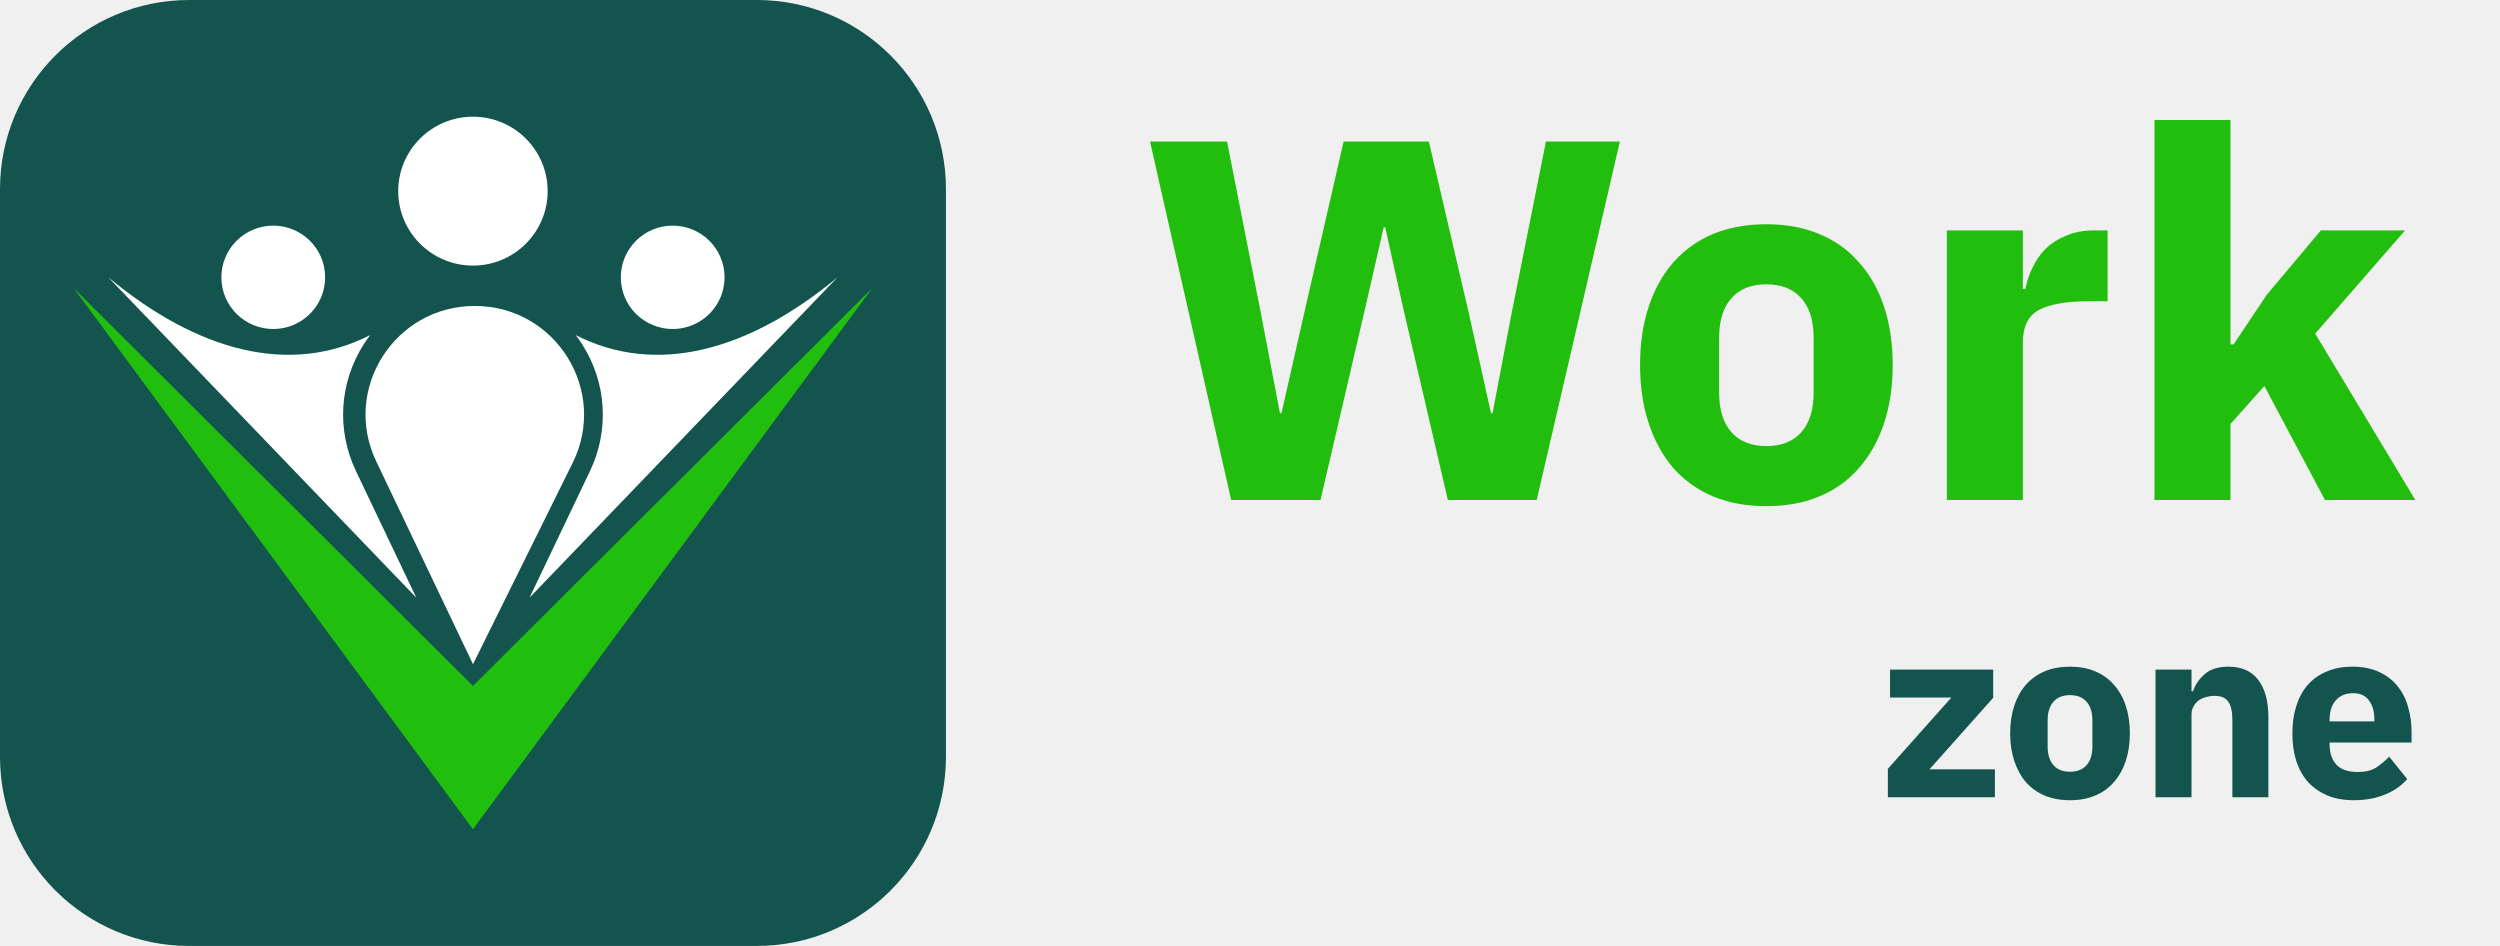
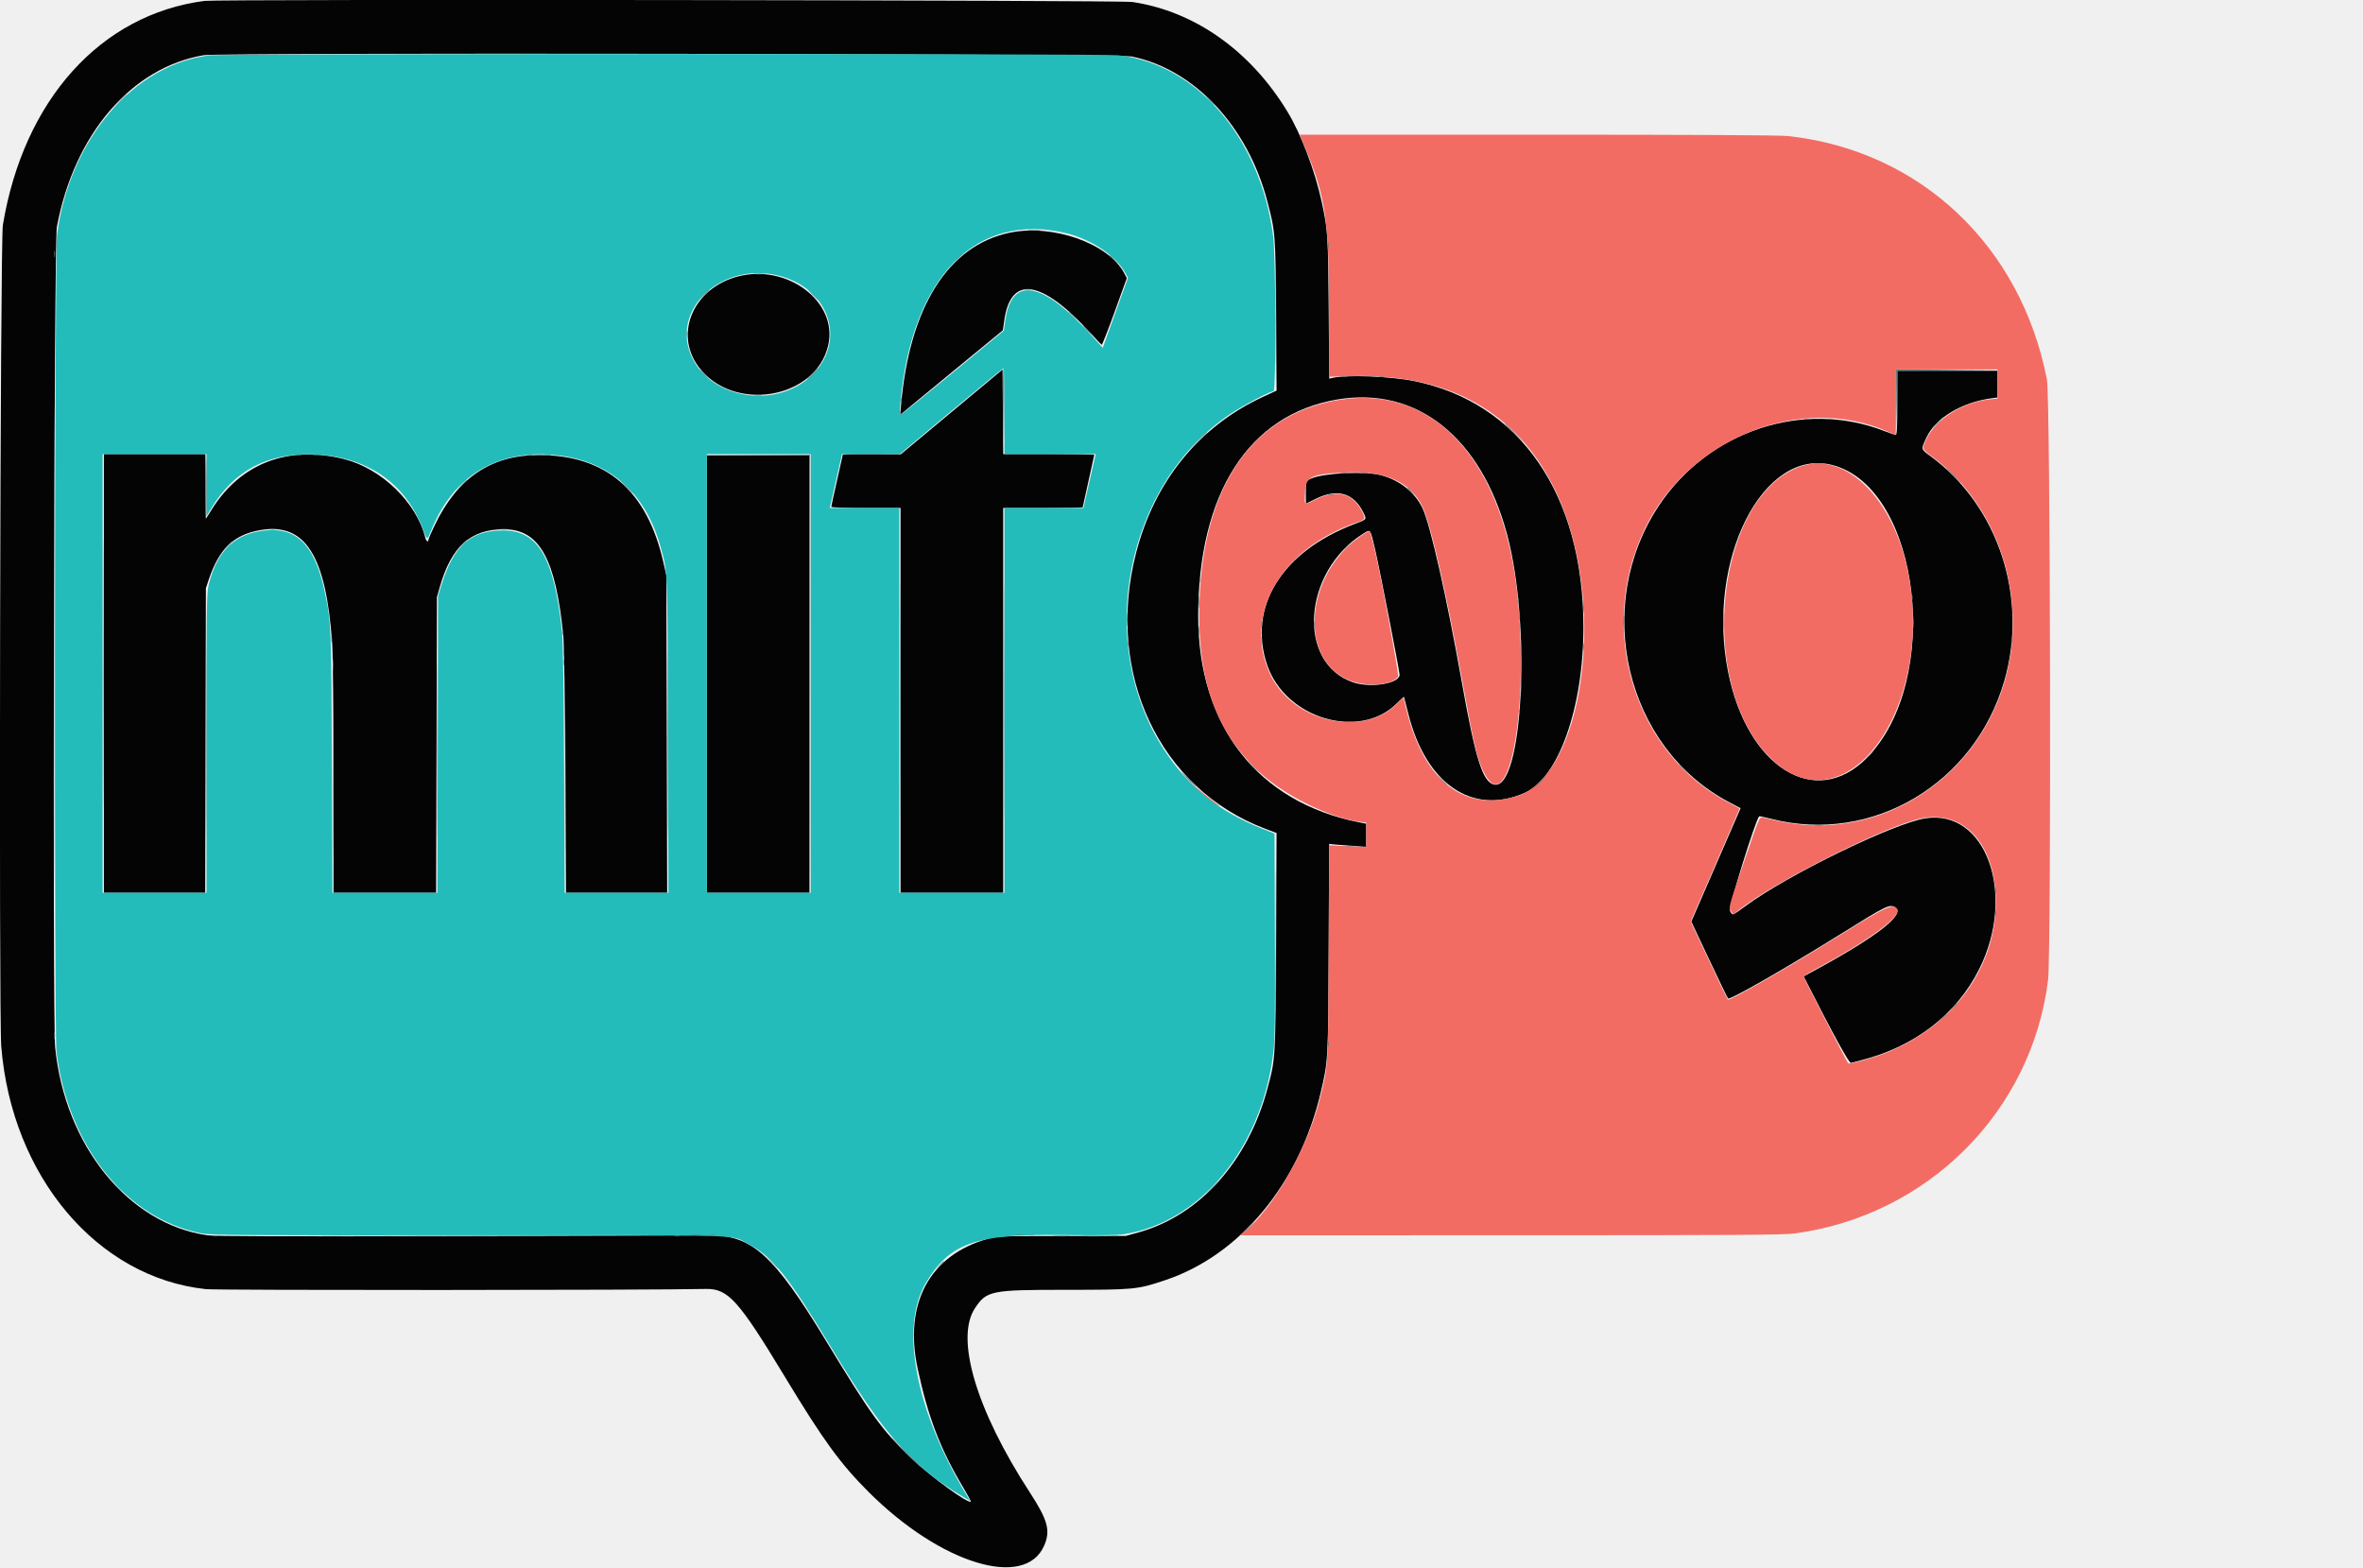
- <svg xmlns="http://www.w3.org/2000/svg" width="185" height="70" viewBox="0 0 185 70" fill="none">
-   <rect width="70" height="70" rx="14" fill="#13544E" />
-   <path d="M29.469 14.145C29.469 11.102 31.944 8.636 34.998 8.636C38.051 8.636 40.526 11.102 40.526 14.145C40.526 17.188 38.051 19.654 34.998 19.654C31.944 19.654 29.469 17.188 29.469 14.145ZM20.221 24.347C22.342 24.347 24.06 22.635 24.06 20.522C24.06 18.409 22.342 16.697 20.221 16.697C18.101 16.697 16.382 18.409 16.382 20.522C16.382 22.635 18.101 24.347 20.221 24.347ZM27.842 34.144L35.002 49.149L42.379 34.249C45.026 28.902 41.12 22.64 35.136 22.64C29.201 22.64 25.29 28.802 27.842 34.144ZM26.339 34.855C24.898 31.831 25.108 28.335 26.899 25.506C27.052 25.263 27.219 25.024 27.392 24.796C21.49 27.81 14.678 26.045 8.015 20.522L30.805 44.227L26.339 34.855ZM49.779 24.347C51.899 24.347 53.618 22.635 53.618 20.522C53.618 18.409 51.899 16.697 49.779 16.697C47.658 16.697 45.94 18.409 45.94 20.522C45.94 22.635 47.658 24.347 49.779 24.347ZM43.661 34.855L39.186 44.227L61.975 20.522C55.317 26.045 48.501 27.81 42.603 24.796C42.776 25.024 42.943 25.258 43.097 25.506C44.892 28.335 45.102 31.831 43.661 34.855Z" fill="white" />
-   <path d="M34.998 50.761L5.455 21.319L34.998 61.364L64.546 21.319L34.998 50.761Z" fill="#22BE0D" />
-   <path d="M91.106 37L85.102 10.476H90.802L93.31 23.206L94.716 30.578H94.83L96.502 23.206L99.428 10.476H105.736L108.7 23.206L110.334 30.578H110.448L111.854 23.206L114.4 10.476H119.872L113.716 37H107.142L103.798 22.636L102.506 16.822H102.392L101.062 22.636L97.718 37H91.106ZM130.712 37.456C129.243 37.456 127.925 37.215 126.76 36.734C125.62 36.253 124.645 35.556 123.834 34.644C123.049 33.732 122.441 32.63 122.01 31.338C121.579 30.046 121.364 28.602 121.364 27.006C121.364 25.41 121.579 23.966 122.01 22.674C122.441 21.382 123.049 20.293 123.834 19.406C124.645 18.494 125.62 17.797 126.76 17.316C127.925 16.835 129.243 16.594 130.712 16.594C132.181 16.594 133.486 16.835 134.626 17.316C135.791 17.797 136.767 18.494 137.552 19.406C138.363 20.293 138.983 21.382 139.414 22.674C139.845 23.966 140.06 25.41 140.06 27.006C140.06 28.602 139.845 30.046 139.414 31.338C138.983 32.63 138.363 33.732 137.552 34.644C136.767 35.556 135.791 36.253 134.626 36.734C133.486 37.215 132.181 37.456 130.712 37.456ZM130.712 33.01C131.827 33.01 132.688 32.668 133.296 31.984C133.904 31.3 134.208 30.325 134.208 29.058V24.992C134.208 23.725 133.904 22.75 133.296 22.066C132.688 21.382 131.827 21.04 130.712 21.04C129.597 21.04 128.736 21.382 128.128 22.066C127.52 22.75 127.216 23.725 127.216 24.992V29.058C127.216 30.325 127.52 31.3 128.128 31.984C128.736 32.668 129.597 33.01 130.712 33.01ZM144.067 37V17.05H149.691V21.382H149.881C149.983 20.825 150.16 20.293 150.413 19.786C150.667 19.254 150.996 18.785 151.401 18.38C151.832 17.975 152.339 17.658 152.921 17.43C153.504 17.177 154.188 17.05 154.973 17.05H155.961V22.294H154.555C152.909 22.294 151.68 22.509 150.869 22.94C150.084 23.371 149.691 24.169 149.691 25.334V37H144.067ZM159.431 8.88H165.055V25.486H165.283L167.753 21.8L171.743 17.05H177.975L171.325 24.688L178.735 37H172.047L167.563 28.564L165.055 31.376V37H159.431V8.88Z" fill="#22BE0D" />
-   <path d="M139.702 59V56.894L144.4 51.62H139.864V49.55H147.496V51.638L142.78 56.93H147.622V59H139.702ZM153.181 59.216C152.485 59.216 151.861 59.102 151.309 58.874C150.769 58.646 150.307 58.316 149.923 57.884C149.551 57.452 149.263 56.93 149.059 56.318C148.855 55.706 148.753 55.022 148.753 54.266C148.753 53.51 148.855 52.826 149.059 52.214C149.263 51.602 149.551 51.086 149.923 50.666C150.307 50.234 150.769 49.904 151.309 49.676C151.861 49.448 152.485 49.334 153.181 49.334C153.877 49.334 154.495 49.448 155.035 49.676C155.587 49.904 156.049 50.234 156.421 50.666C156.805 51.086 157.099 51.602 157.303 52.214C157.507 52.826 157.609 53.51 157.609 54.266C157.609 55.022 157.507 55.706 157.303 56.318C157.099 56.93 156.805 57.452 156.421 57.884C156.049 58.316 155.587 58.646 155.035 58.874C154.495 59.102 153.877 59.216 153.181 59.216ZM153.181 57.11C153.709 57.11 154.117 56.948 154.405 56.624C154.693 56.3 154.837 55.838 154.837 55.238V53.312C154.837 52.712 154.693 52.25 154.405 51.926C154.117 51.602 153.709 51.44 153.181 51.44C152.653 51.44 152.245 51.602 151.957 51.926C151.669 52.25 151.525 52.712 151.525 53.312V55.238C151.525 55.838 151.669 56.3 151.957 56.624C152.245 56.948 152.653 57.11 153.181 57.11ZM159.508 59V49.55H162.172V51.152H162.28C162.448 50.66 162.742 50.234 163.162 49.874C163.582 49.514 164.164 49.334 164.908 49.334C165.88 49.334 166.612 49.658 167.104 50.306C167.608 50.954 167.86 51.878 167.86 53.078V59H165.196V53.294C165.196 52.682 165.1 52.232 164.908 51.944C164.716 51.644 164.374 51.494 163.882 51.494C163.666 51.494 163.456 51.524 163.252 51.584C163.048 51.632 162.862 51.716 162.694 51.836C162.538 51.956 162.412 52.106 162.316 52.286C162.22 52.454 162.172 52.652 162.172 52.88V59H159.508ZM174.172 59.216C173.452 59.216 172.81 59.102 172.246 58.874C171.682 58.634 171.202 58.304 170.806 57.884C170.422 57.452 170.128 56.93 169.924 56.318C169.732 55.706 169.636 55.022 169.636 54.266C169.636 53.522 169.732 52.85 169.924 52.25C170.116 51.638 170.398 51.116 170.77 50.684C171.154 50.252 171.622 49.922 172.174 49.694C172.726 49.454 173.356 49.334 174.064 49.334C174.844 49.334 175.51 49.466 176.062 49.73C176.626 49.994 177.082 50.348 177.43 50.792C177.79 51.236 178.048 51.752 178.204 52.34C178.372 52.916 178.456 53.522 178.456 54.158V54.95H172.39V55.094C172.39 55.718 172.558 56.216 172.894 56.588C173.23 56.948 173.758 57.128 174.478 57.128C175.03 57.128 175.48 57.02 175.828 56.804C176.176 56.576 176.5 56.306 176.8 55.994L178.132 57.65C177.712 58.142 177.16 58.526 176.476 58.802C175.804 59.078 175.036 59.216 174.172 59.216ZM174.118 51.296C173.578 51.296 173.152 51.476 172.84 51.836C172.54 52.184 172.39 52.652 172.39 53.24V53.384H175.702V53.222C175.702 52.646 175.57 52.184 175.306 51.836C175.054 51.476 174.658 51.296 174.118 51.296Z" fill="#13544E" />
+ <svg xmlns="http://www.w3.org/2000/svg" id="svg" version="1.1" width="400" height="265.364" viewBox="0, 0, 400,265.364">
+   <g id="svgg">
+     <path id="path0" d="M34.636 0.150 C 17.029 2.434,3.992 16.925,0.483 38.111 C 0.036 40.815,-0.218 171.841,0.215 177.174 C 1.996 199.135,16.454 216.273,34.853 218.233 C 36.841 218.445,110.263 218.416,119.448 218.200 C 123.241 218.111,124.999 220.062,132.890 233.116 C 139.346 243.797,142.232 247.768,147.017 252.550 C 159.229 264.757,173.539 269.123,176.764 261.625 C 177.853 259.094,177.372 257.332,174.310 252.626 C 165.269 238.735,161.650 226.573,165.035 221.463 C 166.998 218.499,167.724 218.350,180.239 218.347 C 192.064 218.344,192.484 218.304,197.200 216.730 C 209.895 212.492,219.912 200.435,223.547 185.016 C 224.833 179.560,224.828 179.651,224.917 160.518 L 224.998 142.860 226.126 142.976 C 226.746 143.039,228.157 143.150,229.262 143.223 L 231.270 143.355 231.270 141.400 L 231.270 139.444 230.022 139.196 C 212.876 135.791,202.811 122.864,202.825 104.266 C 202.841 83.477,211.388 70.171,226.358 67.630 C 239.829 65.344,250.730 74.026,255.138 90.554 C 259.262 106.016,257.762 134.036,252.877 132.810 C 250.969 132.331,249.761 128.470,247.439 115.424 C 244.866 100.973,242.116 88.808,240.793 86.031 C 239.503 83.325,236.952 81.298,233.768 80.447 C 231.110 79.737,224.100 80.066,221.991 80.999 L 221.064 81.409 221.064 83.336 L 221.064 85.263 222.625 84.488 C 226.329 82.649,229.079 83.391,230.745 86.679 C 231.394 87.960,231.436 87.901,229.316 88.702 C 216.985 93.358,211.141 102.807,214.522 112.621 C 217.637 121.662,230.159 125.352,236.434 119.078 C 237.085 118.426,237.636 117.923,237.658 117.959 C 237.680 117.995,238.001 119.246,238.372 120.739 C 241.344 132.728,249.262 138.129,258.123 134.209 C 263.834 131.683,268.057 119.703,268.039 106.080 C 268.010 83.728,257.263 68.137,239.388 64.514 C 235.334 63.693,227.882 63.410,225.479 63.986 L 225.008 64.099 224.916 52.191 C 224.821 39.831,224.768 39.008,223.762 34.311 C 222.611 28.929,220.249 22.703,217.889 18.830 C 211.633 8.561,202.189 1.897,191.679 0.337 C 189.567 0.023,37.012 -0.159,34.636 0.150 M191.569 9.563 C 202.187 11.726,211.230 21.396,214.546 34.129 C 215.901 39.336,215.920 39.575,216.011 53.420 L 216.095 66.124 213.752 67.207 C 202.961 72.198,195.396 81.534,192.293 93.689 C 187.099 114.037,196.250 133.521,214.182 140.295 L 216.094 141.018 216.005 159.380 C 215.907 179.463,215.926 179.131,214.555 184.269 C 211.256 196.630,203.045 205.782,192.690 208.640 L 190.554 209.229 179.696 209.240 C 169.114 209.251,168.795 209.264,167.128 209.739 C 157.342 212.529,152.971 220.676,155.343 231.705 C 157.116 239.947,159.174 245.306,163.083 251.865 C 163.819 253.099,164.380 254.150,164.330 254.201 C 163.909 254.621,157.512 249.960,154.345 246.925 C 149.218 242.012,147.568 239.746,139.802 226.951 C 131.062 212.550,127.332 209.142,120.304 209.137 C 119.408 209.136,100.255 209.187,77.742 209.249 C 47.791 209.333,36.347 209.297,35.091 209.116 C 21.712 207.194,11.000 193.963,9.336 177.307 C 8.878 172.730,9.148 40.972,9.620 38.436 C 12.541 22.738,22.224 11.419,34.510 9.340 C 37.197 8.885,189.303 9.101,191.569 9.563 M170.901 39.398 C 160.525 41.579,153.996 51.923,152.536 68.499 L 152.384 70.223 153.879 68.980 C 154.702 68.296,158.611 65.077,162.567 61.827 L 169.760 55.917 170.002 54.218 C 171.097 46.522,176.299 47.287,184.574 56.359 C 185.550 57.430,186.416 58.331,186.497 58.360 C 186.578 58.390,187.567 55.866,188.694 52.752 L 190.743 47.089 190.330 46.292 C 187.704 41.228,178.214 37.861,170.901 39.398 M124.864 46.815 C 117.406 48.782,114.076 56.425,118.222 62.057 C 124.027 69.942,138.127 67.611,140.202 58.422 C 141.859 51.084,133.282 44.594,124.864 46.815 M161.097 69.733 L 152.488 76.904 147.580 76.881 C 144.880 76.869,142.671 76.898,142.671 76.947 C 142.671 76.995,142.231 78.960,141.694 81.313 C 141.156 83.665,140.717 85.681,140.717 85.792 C 140.717 85.911,143.119 85.993,146.580 85.993 L 152.443 85.993 152.443 118.567 L 152.443 151.140 161.129 151.140 L 169.815 151.140 169.815 118.567 L 169.815 85.993 176.547 85.993 C 180.250 85.993,183.279 85.938,183.279 85.871 C 183.279 85.803,183.719 83.806,184.256 81.433 C 184.794 79.060,185.233 77.063,185.233 76.996 C 185.233 76.928,181.766 76.873,177.527 76.873 L 169.821 76.873 169.764 69.717 L 169.707 62.561 161.097 69.733 M321.173 68.187 C 321.173 72.386,321.111 73.615,320.901 73.615 C 320.752 73.614,319.872 73.319,318.947 72.959 C 305.275 67.641,289.297 72.911,280.869 85.519 C 269.486 102.547,275.130 126.530,292.702 135.795 L 294.641 136.817 292.777 141.101 C 291.752 143.458,289.876 147.776,288.608 150.699 L 286.303 156.012 289.322 162.425 C 290.983 165.952,292.420 168.922,292.515 169.025 C 292.803 169.339,302.206 163.960,311.618 158.097 C 319.467 153.208,319.901 152.998,320.855 153.623 C 322.593 154.762,317.737 158.550,307.223 164.257 L 305.326 165.287 305.676 165.977 C 310.276 175.047,313.004 180.025,313.323 179.932 C 313.520 179.875,314.291 179.673,315.036 179.485 C 324.119 177.189,331.214 171.709,335.044 164.032 C 341.358 151.377,336.195 136.941,325.925 138.534 C 320.559 139.367,302.675 148.080,295.503 153.356 C 293.192 155.056,293.274 155.031,292.841 154.195 C 292.561 153.653,297.144 138.831,297.793 138.182 C 297.830 138.146,298.781 138.349,299.907 138.635 C 316.950 142.951,334.245 132.683,339.284 115.258 C 343.369 101.130,338.264 85.619,326.763 77.209 C 325.127 76.012,325.146 76.104,326.112 74.050 C 327.654 70.774,332.071 68.109,337.079 67.431 L 338.111 67.292 338.111 65.025 L 338.111 62.758 329.642 62.758 L 321.173 62.758 321.173 68.187 M17.590 114.007 L 17.590 151.140 26.162 151.140 L 34.735 151.140 34.794 125.353 L 34.853 99.566 35.363 98.046 C 37.073 92.949,39.556 90.547,43.926 89.761 C 51.651 88.371,55.192 93.907,56.238 109.012 C 56.359 110.755,56.457 120.860,56.458 131.650 L 56.460 151.140 65.141 151.140 L 73.822 151.140 73.890 126.113 L 73.957 101.086 74.454 99.349 C 76.410 92.503,79.669 89.583,85.342 89.595 C 91.309 89.608,94.070 94.573,95.353 107.600 C 95.494 109.023,95.634 118.312,95.701 130.565 L 95.813 151.140 104.374 151.140 L 112.935 151.140 112.864 124.267 L 112.793 97.394 112.301 95.223 C 109.532 83.009,102.615 77.046,91.205 77.038 C 83.165 77.032,77.450 80.879,73.597 88.892 C 73.013 90.104,72.535 91.219,72.533 91.368 C 72.527 91.875,72.143 91.642,71.995 91.042 C 70.531 85.100,64.609 79.344,58.306 77.737 C 48.868 75.332,40.762 78.392,35.871 86.208 L 34.853 87.834 34.795 82.353 L 34.737 76.873 26.163 76.873 L 17.590 76.873 17.590 114.007 M119.653 114.115 L 119.653 151.140 128.339 151.140 L 137.025 151.140 137.025 114.115 L 137.025 77.090 128.339 77.090 L 119.653 77.090 119.653 114.115 M310.197 78.726 C 325.130 82.615,328.926 115.317,315.957 128.359 C 307.285 137.080,295.764 129.914,292.535 113.789 C 288.741 94.847,298.408 75.655,310.197 78.726 M232.785 93.051 C 233.514 96.176,236.916 113.615,236.916 114.224 C 236.916 115.715,232.050 116.521,229.082 115.521 C 219.474 112.284,220.477 96.840,230.715 90.365 C 232.026 89.536,231.939 89.424,232.785 93.051 " stroke="none" fill="#040404" fill-rule="evenodd" />
+     <path id="path1" d="M220.964 25.089 C 224.383 33.251,224.973 37.302,224.973 52.637 L 224.973 63.776 229.262 63.673 C 246.161 63.268,258.127 70.592,264.190 85.052 C 271.939 103.534,267.833 131.257,256.828 134.757 C 248.040 137.551,241.214 132.384,238.208 120.661 C 237.867 119.330,237.583 118.195,237.578 118.139 C 237.572 118.083,237.006 118.591,236.319 119.268 C 230.632 124.874,218.954 122.189,215.139 114.399 C 210.187 104.286,216.619 92.882,229.800 88.404 C 231.223 87.921,231.258 87.736,230.245 86.026 C 228.676 83.379,226.007 82.884,222.603 84.609 C 220.730 85.558,220.821 85.619,220.893 83.465 C 220.986 80.678,221.893 80.228,227.904 79.984 C 234.626 79.711,238.712 81.555,240.801 85.804 C 242.144 88.536,244.737 99.847,247.440 114.767 C 249.391 125.537,249.978 128.113,250.988 130.341 C 255.164 139.550,258.892 121.043,256.893 101.026 C 254.627 78.330,243.024 65.304,227.144 67.629 C 211.621 69.901,203.020 82.945,203.007 104.235 C 202.999 115.775,206.121 124.037,212.922 130.474 C 217.232 134.554,224.939 138.413,230.163 139.106 L 231.270 139.252 231.270 141.320 L 231.270 143.388 228.133 143.240 L 224.996 143.092 224.912 161.177 C 224.820 181.100,224.869 180.303,223.351 186.294 C 221.253 194.570,215.403 204.762,210.558 208.582 L 209.881 209.116 255.700 209.114 C 293.901 209.112,301.899 209.061,303.800 208.806 C 326.306 205.783,343.893 188.215,346.684 165.968 C 347.252 161.435,347.084 67.278,346.502 64.278 C 342.091 41.542,324.995 25.455,302.669 23.030 C 301.268 22.878,287.044 22.801,260.283 22.801 L 220.005 22.801 220.964 25.089 M338.111 65.007 L 338.111 67.473 336.790 67.611 C 332.246 68.086,327.686 70.956,326.079 74.353 C 325.306 75.987,325.314 76.013,327.090 77.326 C 340.107 86.955,344.517 105.892,337.229 120.857 C 330.446 134.784,315.393 142.277,300.884 138.948 C 299.800 138.700,298.669 138.451,298.369 138.395 C 297.832 138.295,297.782 138.416,295.274 145.748 C 292.522 153.796,292.563 153.635,293.065 154.352 L 293.405 154.837 294.314 154.098 C 300.022 149.455,319.471 139.674,325.263 138.535 C 332.265 137.157,337.463 142.596,337.829 151.683 C 338.307 163.520,330.555 174.179,318.246 178.610 C 316.240 179.332,312.987 180.174,312.850 180.006 C 312.617 179.722,305.321 165.507,305.323 165.343 C 305.325 165.235,306.131 164.715,307.115 164.188 C 316.103 159.370,321.835 155.201,321.173 153.963 C 320.572 152.840,319.380 153.375,311.360 158.369 C 302.338 163.987,292.743 169.497,292.481 169.210 C 292.402 169.125,290.955 166.120,289.265 162.532 L 286.192 156.009 290.327 146.487 C 292.602 141.250,294.463 136.931,294.463 136.890 C 294.463 136.848,293.852 136.506,293.105 136.130 C 276.764 127.892,270.096 106.652,278.457 89.468 C 285.914 74.143,304.863 66.567,319.517 73.051 C 320.218 73.362,320.829 73.616,320.874 73.616 C 320.919 73.616,320.955 71.124,320.955 68.078 L 320.955 62.541 329.533 62.541 L 338.111 62.541 338.111 65.007 M304.983 78.903 C 290.538 83.617,286.988 115.422,299.489 128.124 C 312.204 141.043,327.785 119.970,322.904 96.457 C 320.382 84.310,312.394 76.485,304.983 78.903 M230.275 90.792 C 221.169 97.098,219.754 110.970,227.816 114.911 C 230.751 116.346,235.349 116.176,236.671 114.583 C 236.871 114.342,233.427 95.746,232.582 92.508 C 232.442 91.971,232.232 91.164,232.116 90.717 C 231.854 89.706,231.842 89.707,230.275 90.792 M201.820 132.854 C 202.088 133.292,205.081 135.783,205.894 136.244 C 206.826 136.773,206.655 136.588,205.155 135.446 C 204.493 134.941,203.433 134.088,202.800 133.550 C 202.167 133.013,201.726 132.700,201.820 132.854 " stroke="none" fill="#f36c64" fill-rule="evenodd" />
+     <path id="path2" d="M35.613 9.363 C 22.676 10.843,11.791 23.566,9.662 39.696 C 9.257 42.764,9.165 174.832,9.565 178.073 C 11.540 194.050,21.391 206.350,34.172 208.800 C 35.739 209.101,40.855 209.136,79.370 209.113 C 127.733 209.085,123.548 208.956,126.634 210.568 C 130.783 212.737,133.355 215.942,140.714 228.122 C 149.632 242.880,154.454 248.332,163.094 253.427 L 164.214 254.087 163.780 253.373 C 154.996 238.929,152.235 224.764,156.726 217.183 C 160.733 210.420,165.169 208.862,179.840 209.065 C 186.392 209.155,189.108 209.116,190.372 208.914 C 203.237 206.852,213.517 194.374,215.515 178.393 C 215.819 175.958,215.859 173.201,215.806 158.340 L 215.744 141.111 213.572 140.251 C 206.315 137.378,201.141 133.204,197.040 126.912 C 185.223 108.783,190.497 81.995,208.226 70.101 C 210.386 68.652,214.976 66.239,215.581 66.234 C 216.018 66.231,215.964 43.440,215.518 40.022 C 213.349 23.376,202.627 10.840,189.287 9.353 C 186.734 9.068,38.104 9.078,35.613 9.363 M180.614 39.507 C 184.840 40.550,188.976 43.376,190.529 46.282 L 190.938 47.048 188.803 52.967 L 186.669 58.886 185.039 57.076 C 176.490 47.585,171.283 46.581,170.179 54.211 L 169.923 55.979 161.164 63.185 C 156.346 67.149,152.365 70.353,152.317 70.305 C 152.269 70.257,152.329 69.150,152.451 67.845 C 154.420 46.759,165.367 35.743,180.614 39.507 M131.901 46.683 C 140.569 48.900,143.406 57.994,137.216 63.724 C 131.260 69.239,120.468 67.527,117.151 60.542 C 113.310 52.455,122.116 44.181,131.901 46.683 M170.033 69.598 L 170.033 76.873 177.767 76.873 L 185.501 76.873 185.372 77.362 C 185.301 77.630,184.830 79.682,184.326 81.922 L 183.409 85.993 176.721 85.993 L 170.033 85.993 170.033 118.567 L 170.033 151.140 161.129 151.140 L 152.226 151.140 152.226 118.567 L 152.226 85.993 146.339 85.993 L 140.452 85.993 140.567 85.505 C 140.630 85.236,141.097 83.184,141.604 80.945 L 142.527 76.873 147.431 76.869 L 152.334 76.866 161.021 69.605 C 165.798 65.611,169.780 62.339,169.870 62.334 C 169.959 62.328,170.033 65.597,170.033 69.598 M34.962 82.126 L 34.962 87.379 35.735 86.096 C 39.626 79.633,45.259 76.657,53.081 76.932 C 62.112 77.249,68.637 81.720,71.613 89.628 C 72.332 91.541,72.284 91.538,73.021 89.718 C 76.525 81.059,83.352 76.568,92.457 76.932 C 102.322 77.326,109.096 82.781,111.802 92.508 C 113.049 96.989,112.992 95.571,113.076 124.484 L 113.154 151.140 104.368 151.140 L 95.582 151.140 95.486 130.239 C 95.423 116.449,95.304 108.525,95.137 106.949 C 93.802 94.395,91.109 89.783,85.125 89.800 C 79.690 89.815,76.821 92.340,74.769 98.914 L 74.159 100.869 74.100 126.004 L 74.041 151.140 65.154 151.140 L 56.268 151.140 56.182 129.262 C 56.090 105.821,56.065 105.242,54.922 99.967 C 53.151 91.793,49.810 88.818,43.700 89.974 C 39.387 90.790,36.734 93.577,35.409 98.684 C 34.970 100.376,34.962 100.865,34.962 125.774 L 34.962 151.140 26.167 151.140 L 17.372 151.140 17.372 114.007 L 17.372 76.873 26.167 76.873 L 34.962 76.873 34.962 82.126 M137.242 114.007 L 137.242 151.140 128.447 151.140 L 119.653 151.140 119.653 114.007 L 119.653 76.873 128.447 76.873 L 137.242 76.873 137.242 114.007 " stroke="none" fill="#24bbbb" fill-rule="evenodd" />
+     <path id="path3" d="M174.104 39.030 C 174.612 39.076,175.442 39.076,175.950 39.030 C 176.458 38.984,176.042 38.947,175.027 38.947 C 174.012 38.947,173.597 38.984,174.104 39.030 M224.810 41.585 C 224.813 42.063,224.857 42.233,224.909 41.963 C 224.961 41.693,224.959 41.302,224.905 41.094 C 224.851 40.886,224.808 41.107,224.810 41.585 M9.180 42.997 C 9.180 43.534,9.222 43.754,9.274 43.485 C 9.326 43.217,9.326 42.777,9.274 42.508 C 9.222 42.239,9.180 42.459,9.180 42.997 M215.954 54.397 C 215.954 60.966,215.981 63.685,216.015 60.439 C 216.049 57.193,216.049 51.818,216.015 48.495 C 215.981 45.172,215.954 47.828,215.954 54.397 M187.839 43.282 C 187.839 43.319,188.157 43.637,188.545 43.988 L 189.251 44.625 188.613 43.920 C 188.018 43.262,187.839 43.114,187.839 43.282 M127.639 46.413 C 128.150 46.459,128.931 46.459,129.376 46.412 C 129.821 46.365,129.403 46.328,128.447 46.329 C 127.492 46.329,127.128 46.367,127.639 46.413 M173.453 49.013 C 173.721 49.065,174.161 49.065,174.430 49.013 C 174.699 48.961,174.479 48.919,173.941 48.919 C 173.404 48.919,173.184 48.961,173.453 49.013 M119.099 50.000 L 118.241 50.923 119.164 50.065 C 120.022 49.266,120.187 49.077,120.022 49.077 C 119.987 49.077,119.572 49.492,119.099 50.000 M116.233 56.569 C 116.235 57.047,116.280 57.217,116.332 56.946 C 116.384 56.676,116.382 56.285,116.327 56.078 C 116.273 55.870,116.230 56.091,116.233 56.569 M137.459 63.301 C 136.932 63.838,136.549 64.278,136.609 64.278 C 136.669 64.278,137.149 63.838,137.676 63.301 C 138.204 62.763,138.587 62.324,138.527 62.324 C 138.467 62.324,137.987 62.763,137.459 63.301 M321.006 68.132 L 321.056 73.724 321.118 68.244 L 321.180 62.763 329.700 62.704 L 338.219 62.644 329.587 62.592 L 320.955 62.541 321.006 68.132 M227.090 63.780 C 227.359 63.832,227.799 63.832,228.067 63.780 C 228.336 63.728,228.116 63.686,227.579 63.686 C 227.041 63.686,226.821 63.728,227.090 63.780 M233.388 63.780 C 233.656 63.832,234.096 63.832,234.365 63.780 C 234.634 63.728,234.414 63.686,233.876 63.686 C 233.339 63.686,233.119 63.728,233.388 63.780 M152.493 67.752 C 152.493 68.170,152.538 68.341,152.593 68.132 C 152.647 67.923,152.647 67.581,152.593 67.372 C 152.538 67.163,152.493 67.334,152.493 67.752 M327.904 71.553 C 327.377 72.090,326.994 72.530,327.054 72.530 C 327.114 72.530,327.594 72.090,328.122 71.553 C 328.649 71.015,329.032 70.575,328.972 70.575 C 328.912 70.575,328.432 71.015,327.904 71.553 M305.483 70.946 C 305.752 70.998,306.192 70.998,306.460 70.946 C 306.729 70.894,306.509 70.852,305.972 70.852 C 305.434 70.852,305.214 70.894,305.483 70.946 M309.069 70.948 C 309.399 70.998,309.888 70.997,310.155 70.945 C 310.422 70.894,310.152 70.853,309.555 70.855 C 308.958 70.856,308.739 70.899,309.069 70.948 M254.723 71.721 C 254.723 71.754,255.480 72.511,256.406 73.404 L 258.089 75.027 256.466 73.344 C 254.958 71.781,254.723 71.562,254.723 71.721 M202.709 74.756 L 201.194 76.330 202.769 74.816 C 204.231 73.409,204.442 73.181,204.283 73.181 C 204.250 73.181,203.541 73.890,202.709 74.756 M17.479 114.007 C 17.479 134.490,17.504 142.869,17.535 132.628 C 17.566 122.386,17.566 105.627,17.535 95.385 C 17.504 85.144,17.479 93.523,17.479 114.007 M34.745 82.302 C 34.745 85.328,34.800 87.748,34.868 87.680 C 35.015 87.533,34.993 77.049,34.846 76.902 C 34.790 76.846,34.745 79.276,34.745 82.302 M50.111 77.027 C 50.381 77.078,50.772 77.077,50.980 77.022 C 51.187 76.968,50.966 76.925,50.489 76.928 C 50.011 76.930,49.841 76.975,50.111 77.027 M53.043 77.029 C 53.373 77.079,53.862 77.077,54.129 77.026 C 54.396 76.974,54.126 76.933,53.529 76.935 C 52.932 76.937,52.713 76.979,53.043 77.029 M89.199 77.027 C 89.469 77.078,89.860 77.077,90.068 77.022 C 90.275 76.968,90.054 76.925,89.577 76.928 C 89.099 76.930,88.929 76.975,89.199 77.027 M92.237 77.026 C 92.505 77.078,92.945 77.078,93.214 77.026 C 93.483 76.974,93.263 76.932,92.725 76.932 C 92.188 76.932,91.968 76.974,92.237 77.026 M128.284 77.035 L 137.024 77.095 137.080 114.063 L 137.135 151.031 137.134 114.007 L 137.134 76.982 128.339 76.978 L 119.544 76.974 128.284 77.035 M306.998 78.550 C 307.384 78.598,308.068 78.599,308.519 78.552 C 308.969 78.505,308.654 78.465,307.818 78.464 C 306.982 78.463,306.613 78.502,306.998 78.550 M330.510 80.456 C 331.159 81.113,331.739 81.650,331.798 81.650 C 331.858 81.650,331.376 81.113,330.727 80.456 C 330.079 79.799,329.499 79.262,329.439 79.262 C 329.380 79.262,329.862 79.799,330.510 80.456 M226.873 80.070 C 227.261 80.118,227.896 80.118,228.284 80.070 C 228.673 80.022,228.355 79.983,227.579 79.983 C 226.802 79.983,226.485 80.022,226.873 80.070 M230.565 80.066 C 230.833 80.118,231.273 80.118,231.542 80.066 C 231.811 80.015,231.591 79.972,231.053 79.972 C 230.516 79.972,230.296 80.015,230.565 80.066 M78.057 82.139 L 77.199 83.062 78.122 82.203 C 78.980 81.405,79.144 81.216,78.980 81.216 C 78.945 81.216,78.529 81.631,78.057 82.139 M220.924 83.496 C 220.923 84.571,220.960 85.038,221.006 84.534 C 221.051 84.030,221.052 83.151,221.007 82.580 C 220.962 82.009,220.925 82.421,220.924 83.496 M238.219 82.587 C 238.219 82.624,238.537 82.942,238.925 83.293 L 239.631 83.931 238.993 83.225 C 238.399 82.567,238.219 82.419,238.219 82.587 M224.921 83.758 C 225.191 83.810,225.582 83.808,225.790 83.754 C 225.997 83.700,225.776 83.657,225.299 83.660 C 224.821 83.662,224.651 83.706,224.921 83.758 M45.660 89.624 C 45.990 89.674,46.479 89.672,46.746 89.621 C 47.013 89.569,46.743 89.528,46.145 89.530 C 45.548 89.532,45.330 89.574,45.660 89.624 M84.748 89.624 C 85.078 89.674,85.567 89.672,85.834 89.621 C 86.101 89.569,85.831 89.528,85.233 89.530 C 84.636 89.532,84.418 89.574,84.748 89.624 M38.425 92.454 L 37.676 93.268 38.491 92.520 C 39.249 91.823,39.405 91.640,39.239 91.640 C 39.203 91.640,38.836 92.006,38.425 92.454 M227.460 92.997 L 226.602 93.920 227.524 93.061 C 228.032 92.589,228.447 92.174,228.447 92.138 C 228.447 91.974,228.258 92.138,227.460 92.997 M203.091 98.154 C 203.091 98.572,203.135 98.743,203.190 98.534 C 203.244 98.325,203.244 97.983,203.190 97.774 C 203.135 97.565,203.091 97.736,203.091 98.154 M202.897 101.954 C 202.898 102.910,202.936 103.274,202.982 102.763 C 203.028 102.252,203.028 101.470,202.981 101.026 C 202.934 100.581,202.897 100.999,202.897 101.954 M34.850 125.841 C 34.850 139.815,34.876 145.500,34.908 138.474 C 34.939 131.448,34.939 120.015,34.908 113.067 C 34.876 106.119,34.850 111.868,34.850 125.841 M113.026 125.841 C 113.026 139.815,113.052 145.500,113.084 138.474 C 113.115 131.448,113.115 120.015,113.084 113.067 C 113.052 106.119,113.026 111.868,113.026 125.841 M323.612 101.194 C 323.612 101.612,323.656 101.783,323.711 101.574 C 323.766 101.365,323.766 101.023,323.711 100.814 C 323.656 100.605,323.612 100.776,323.612 101.194 M256.945 101.629 C 256.945 102.047,256.990 102.218,257.044 102.009 C 257.099 101.800,257.099 101.458,257.044 101.249 C 256.990 101.040,256.945 101.211,256.945 101.629 M268.035 102.932 C 268.035 103.588,268.075 103.857,268.125 103.529 C 268.175 103.200,268.175 102.663,268.125 102.334 C 268.075 102.006,268.035 102.275,268.035 102.932 M291.722 105.212 C 291.723 106.645,291.758 107.203,291.801 106.452 C 291.843 105.701,291.843 104.528,291.800 103.846 C 291.757 103.164,291.722 103.779,291.722 105.212 M190.739 104.777 C 190.739 105.852,190.775 106.319,190.821 105.815 C 190.867 105.311,190.867 104.432,190.822 103.861 C 190.777 103.290,190.740 103.702,190.739 104.777 M257.171 104.452 C 257.171 104.989,257.213 105.209,257.265 104.940 C 257.317 104.672,257.317 104.232,257.265 103.963 C 257.213 103.694,257.171 103.914,257.171 104.452 M274.776 105.212 C 274.777 106.167,274.815 106.531,274.861 106.020 C 274.907 105.510,274.906 104.728,274.859 104.283 C 274.813 103.838,274.775 104.256,274.776 105.212 M323.852 105.320 C 323.852 106.216,323.890 106.583,323.937 106.135 C 323.984 105.687,323.984 104.954,323.937 104.506 C 323.890 104.058,323.852 104.425,323.852 105.320 M222.434 105.863 C 222.436 106.580,222.476 106.847,222.524 106.456 C 222.573 106.066,222.572 105.480,222.522 105.154 C 222.473 104.827,222.433 105.147,222.434 105.863 M213.518 105.863 C 213.521 106.341,213.565 106.511,213.617 106.241 C 213.669 105.971,213.667 105.580,213.613 105.372 C 213.558 105.164,213.516 105.385,213.518 105.863 M202.893 106.840 C 202.893 107.617,202.932 107.934,202.980 107.546 C 203.028 107.158,203.028 106.523,202.980 106.135 C 202.932 105.746,202.893 106.064,202.893 106.840 M95.164 107.058 C 95.164 107.476,95.209 107.647,95.264 107.438 C 95.318 107.229,95.318 106.887,95.264 106.678 C 95.209 106.469,95.164 106.640,95.164 107.058 M56.081 108.252 C 56.083 108.730,56.128 108.900,56.180 108.629 C 56.232 108.359,56.230 107.968,56.175 107.761 C 56.121 107.553,56.078 107.774,56.081 108.252 M257.407 109.446 C 257.407 110.581,257.444 111.045,257.489 110.478 C 257.533 109.910,257.533 108.982,257.489 108.415 C 257.444 107.847,257.407 108.312,257.407 109.446 M213.518 108.469 C 213.521 108.947,213.565 109.117,213.617 108.847 C 213.669 108.576,213.667 108.186,213.613 107.978 C 213.558 107.770,213.516 107.991,213.518 108.469 M340.550 108.578 C 340.550 108.996,340.595 109.167,340.649 108.958 C 340.704 108.749,340.704 108.407,340.649 108.198 C 340.595 107.989,340.550 108.160,340.550 108.578 M190.930 109.012 C 190.930 109.430,190.975 109.601,191.029 109.392 C 191.084 109.183,191.084 108.841,191.029 108.632 C 190.975 108.423,190.930 108.594,190.930 109.012 M268.032 109.555 C 268.033 110.152,268.076 110.371,268.125 110.040 C 268.175 109.710,268.174 109.222,268.122 108.955 C 268.071 108.688,268.030 108.958,268.032 109.555 M95.396 110.315 C 95.396 110.972,95.437 111.240,95.487 110.912 C 95.536 110.584,95.536 110.046,95.487 109.718 C 95.437 109.389,95.396 109.658,95.396 110.315 M56.318 112.595 C 56.318 113.550,56.357 113.914,56.402 113.404 C 56.448 112.893,56.448 112.111,56.401 111.666 C 56.354 111.222,56.317 111.640,56.318 112.595 M257.405 116.178 C 257.405 117.193,257.442 117.609,257.488 117.101 C 257.534 116.593,257.534 115.763,257.488 115.255 C 257.442 114.748,257.405 115.163,257.405 116.178 M95.652 133.333 C 95.652 143.187,95.679 147.218,95.711 142.291 C 95.744 137.364,95.744 129.302,95.711 124.376 C 95.679 119.449,95.652 123.480,95.652 133.333 M257.162 120.521 C 257.162 120.939,257.207 121.110,257.262 120.901 C 257.316 120.692,257.316 120.350,257.262 120.141 C 257.207 119.932,257.162 120.103,257.162 120.521 M227.747 122.201 C 228.258 122.246,229.040 122.246,229.485 122.199 C 229.929 122.152,229.511 122.115,228.556 122.116 C 227.600 122.116,227.237 122.155,227.747 122.201 M315.844 128.393 L 314.767 129.533 315.907 128.456 C 316.534 127.863,317.047 127.350,317.047 127.315 C 317.047 127.153,316.846 127.334,315.844 128.393 M212.052 129.859 C 212.640 130.456,213.170 130.945,213.230 130.945 C 213.290 130.945,212.857 130.456,212.269 129.859 C 211.681 129.262,211.151 128.773,211.091 128.773 C 211.032 128.773,211.464 129.262,212.052 129.859 M284.256 129.492 C 284.256 129.530,284.574 129.847,284.962 130.198 L 285.668 130.836 285.030 130.130 C 284.435 129.472,284.256 129.325,284.256 129.492 M200.786 131.652 C 201.250 132.160,201.922 132.812,202.280 133.100 C 202.638 133.388,202.299 132.972,201.526 132.175 C 199.957 130.559,199.485 130.225,200.786 131.652 M243.856 131.868 C 244.756 132.826,244.951 132.999,244.951 132.836 C 244.951 132.801,244.487 132.337,243.920 131.804 L 242.888 130.836 243.856 131.868 M260.586 132.356 C 260.059 132.894,259.676 133.333,259.736 133.333 C 259.796 133.333,260.276 132.894,260.803 132.356 C 261.331 131.819,261.714 131.379,261.654 131.379 C 261.594 131.379,261.114 131.819,260.586 132.356 M307.224 139.788 C 307.615 139.837,308.201 139.836,308.527 139.786 C 308.854 139.736,308.534 139.697,307.818 139.698 C 307.101 139.699,306.834 139.740,307.224 139.788 M215.956 158.306 C 215.956 167.921,215.983 171.854,216.015 167.047 C 216.048 162.239,216.048 154.373,216.015 149.566 C 215.983 144.758,215.956 148.692,215.956 158.306 M227.850 143.261 C 228.179 143.311,228.716 143.311,229.045 143.261 C 229.373 143.211,229.104 143.170,228.447 143.170 C 227.790 143.170,227.522 143.211,227.850 143.261 M337.727 150.706 C 337.727 151.124,337.772 151.295,337.826 151.086 C 337.881 150.877,337.881 150.535,337.826 150.326 C 337.772 150.117,337.727 150.288,337.727 150.706 M337.727 154.615 C 337.727 155.033,337.772 155.204,337.826 154.995 C 337.881 154.786,337.881 154.444,337.826 154.235 C 337.772 154.026,337.727 154.197,337.727 154.615 M330.605 170.521 L 329.967 171.227 330.673 170.589 C 331.331 169.995,331.479 169.815,331.311 169.815 C 331.274 169.815,330.956 170.133,330.605 170.521 M328.868 172.258 L 328.230 172.964 328.936 172.326 C 329.594 171.732,329.742 171.553,329.574 171.553 C 329.536 171.553,329.219 171.870,328.868 172.258 M9.183 175.353 C 9.184 175.950,9.226 176.169,9.276 175.838 C 9.326 175.508,9.325 175.020,9.273 174.753 C 9.222 174.486,9.181 174.756,9.183 175.353 M224.806 176.764 C 224.806 177.182,224.851 177.353,224.905 177.144 C 224.960 176.935,224.960 176.593,224.905 176.384 C 224.851 176.175,224.806 176.346,224.806 176.764 M204.879 201.357 L 203.583 202.714 204.940 201.418 C 205.687 200.705,206.298 200.095,206.298 200.061 C 206.298 199.901,206.083 200.096,204.879 201.357 M211.292 207.709 C 210.765 208.246,210.382 208.686,210.442 208.686 C 210.501 208.686,210.982 208.246,211.509 207.709 C 212.037 207.172,212.419 206.732,212.360 206.732 C 212.300 206.732,211.820 207.172,211.292 207.709 M117.101 209.059 C 117.429 209.109,117.967 209.109,118.295 209.059 C 118.624 209.009,118.355 208.968,117.698 208.968 C 117.041 208.968,116.773 209.009,117.101 209.059 M120.252 209.057 C 120.522 209.109,120.913 209.107,121.121 209.053 C 121.329 208.998,121.107 208.956,120.630 208.958 C 120.152 208.961,119.982 209.005,120.252 209.057 M172.044 209.059 C 172.374 209.109,172.863 209.108,173.130 209.056 C 173.397 209.005,173.127 208.964,172.530 208.965 C 171.933 208.967,171.714 209.009,172.044 209.059 M36.102 209.270 C 36.311 209.325,36.653 209.325,36.862 209.270 C 37.071 209.216,36.900 209.171,36.482 209.171 C 36.064 209.171,35.893 209.216,36.102 209.270 M114.172 209.274 C 114.442 209.326,114.833 209.324,115.041 209.270 C 115.248 209.215,115.027 209.173,114.549 209.175 C 114.072 209.178,113.902 209.222,114.172 209.274 M178.564 209.281 C 179.255 209.324,180.330 209.324,180.953 209.280 C 181.575 209.237,181.010 209.201,179.696 209.202 C 178.382 209.202,177.873 209.238,178.564 209.281 M188.328 209.270 C 188.537 209.325,188.879 209.325,189.088 209.270 C 189.297 209.216,189.126 209.171,188.708 209.171 C 188.290 209.171,188.119 209.216,188.328 209.270 M159.053 214.169 L 158.415 214.875 159.121 214.237 C 159.509 213.887,159.826 213.569,159.826 213.532 C 159.826 213.364,159.647 213.512,159.053 214.169 M150.923 243.499 C 150.923 243.536,151.240 243.854,151.629 244.205 L 152.334 244.843 151.697 244.137 C 151.102 243.479,150.923 243.331,150.923 243.499 M154.615 247.191 C 154.615 247.228,154.932 247.546,155.320 247.896 L 156.026 248.534 155.388 247.828 C 154.794 247.171,154.615 247.023,154.615 247.191 " stroke="none" fill="#627d7e" fill-rule="evenodd" />
+     <path id="path4" d="M20.080 17.210 L 18.784 18.567 20.141 17.271 C 21.402 16.067,21.598 15.852,21.437 15.852 C 21.404 15.852,20.793 16.463,20.080 17.210 M204.777 17.047 C 205.183 17.465,205.563 17.807,205.623 17.807 C 205.682 17.807,205.400 17.465,204.995 17.047 C 204.589 16.629,204.209 16.287,204.149 16.287 C 204.090 16.287,204.372 16.629,204.777 17.047 M162.093 43.702 L 161.455 44.408 162.161 43.770 C 162.549 43.420,162.866 43.102,162.866 43.065 C 162.866 42.897,162.687 43.045,162.093 43.702 M9.228 109.121 C 9.228 145.071,9.253 159.810,9.283 141.874 C 9.314 123.939,9.314 94.525,9.283 76.511 C 9.253 58.496,9.228 73.170,9.228 109.121 M137.568 49.946 C 138.034 50.423,138.465 50.814,138.525 50.814 C 138.584 50.814,138.252 50.423,137.785 49.946 C 137.319 49.468,136.888 49.077,136.828 49.077 C 136.769 49.077,137.101 49.468,137.568 49.946 M180.890 52.837 C 180.890 52.874,181.208 53.192,181.596 53.542 L 182.302 54.180 181.664 53.474 C 181.070 52.817,180.890 52.669,180.890 52.837 M183.931 55.917 C 184.336 56.336,184.716 56.678,184.776 56.678 C 184.835 56.678,184.553 56.336,184.148 55.917 C 183.743 55.499,183.362 55.157,183.302 55.157 C 183.243 55.157,183.525 55.499,183.931 55.917 M169.762 67.155 C 169.865 76.178,169.939 77.001,169.986 69.653 C 170.012 65.622,169.959 62.323,169.870 62.323 C 169.780 62.323,169.732 64.498,169.762 67.155 M119.001 63.301 C 119.406 63.719,119.787 64.061,119.846 64.061 C 119.906 64.061,119.623 63.719,119.218 63.301 C 118.813 62.883,118.433 62.541,118.373 62.541 C 118.313 62.541,118.596 62.883,119.001 63.301 M127.742 67.039 C 128.070 67.089,128.607 67.089,128.936 67.039 C 129.264 66.990,128.996 66.949,128.339 66.949 C 127.682 66.949,127.413 66.990,127.742 67.039 M152.255 69.761 C 152.225 70.372,152.511 70.557,152.789 70.108 C 152.882 69.958,152.849 69.916,152.709 70.002 C 152.574 70.086,152.434 69.939,152.380 69.656 C 152.298 69.230,152.281 69.244,152.255 69.761 M106.080 82.519 C 106.669 83.116,107.199 83.605,107.258 83.605 C 107.318 83.605,106.886 83.116,106.298 82.519 C 105.709 81.922,105.179 81.433,105.119 81.433 C 105.060 81.433,105.492 81.922,106.080 82.519 M152.332 118.567 C 152.332 136.542,152.357 143.895,152.389 134.908 C 152.420 125.920,152.420 111.213,152.389 102.226 C 152.357 93.238,152.332 100.592,152.332 118.567 M169.921 118.567 C 169.921 136.542,169.947 143.895,169.978 134.908 C 170.010 125.920,170.010 111.213,169.978 102.226 C 169.947 93.238,169.921 100.592,169.921 118.567 M78.271 92.128 L 77.633 92.834 78.339 92.196 C 78.997 91.602,79.144 91.422,78.977 91.422 C 78.939 91.422,78.622 91.740,78.271 92.128 M73.938 126.927 C 73.938 140.304,73.964 145.744,73.996 139.017 C 74.027 132.290,74.027 121.345,73.996 114.696 C 73.964 108.046,73.938 113.550,73.938 126.927 M95.386 112.161 C 95.388 112.638,95.433 112.808,95.485 112.538 C 95.537 112.268,95.535 111.877,95.480 111.670 C 95.426 111.462,95.384 111.683,95.386 112.161 M56.347 132.682 C 56.347 142.894,56.374 147.071,56.406 141.965 C 56.438 136.859,56.438 128.504,56.406 123.398 C 56.374 118.293,56.347 122.470,56.347 132.682 M19.544 200.719 C 19.544 200.757,19.862 201.074,20.250 201.425 L 20.955 202.063 20.318 201.357 C 19.723 200.699,19.544 200.552,19.544 200.719 M173.999 209.059 C 174.329 209.109,174.817 209.108,175.084 209.056 C 175.352 209.005,175.081 208.964,174.484 208.965 C 173.887 208.967,173.669 209.009,173.999 209.059 M56.172 209.283 C 66.702 209.315,83.999 209.315,94.608 209.283 C 105.218 209.252,96.602 209.227,75.461 209.227 C 54.321 209.227,45.641 209.252,56.172 209.283 M183.442 209.282 C 184.308 209.323,185.725 209.323,186.591 209.282 C 187.457 209.241,186.748 209.207,185.016 209.207 C 183.284 209.207,182.576 209.241,183.442 209.282 M130.718 213.735 C 131.251 214.302,131.715 214.767,131.750 214.767 C 131.913 214.767,131.741 214.572,130.782 213.672 L 129.750 212.704 130.718 213.735 M154.465 225.950 C 154.466 226.667,154.506 226.934,154.555 226.543 C 154.603 226.153,154.602 225.567,154.553 225.240 C 154.503 224.914,154.463 225.233,154.465 225.950 M153.312 245.928 C 153.960 246.585,154.540 247.123,154.600 247.123 C 154.659 247.123,154.178 246.585,153.529 245.928 C 152.880 245.271,152.300 244.734,152.241 244.734 C 152.181 244.734,152.663 245.271,153.312 245.928 " stroke="none" fill="#549ca4" fill-rule="evenodd" />
+   </g>
</svg>
